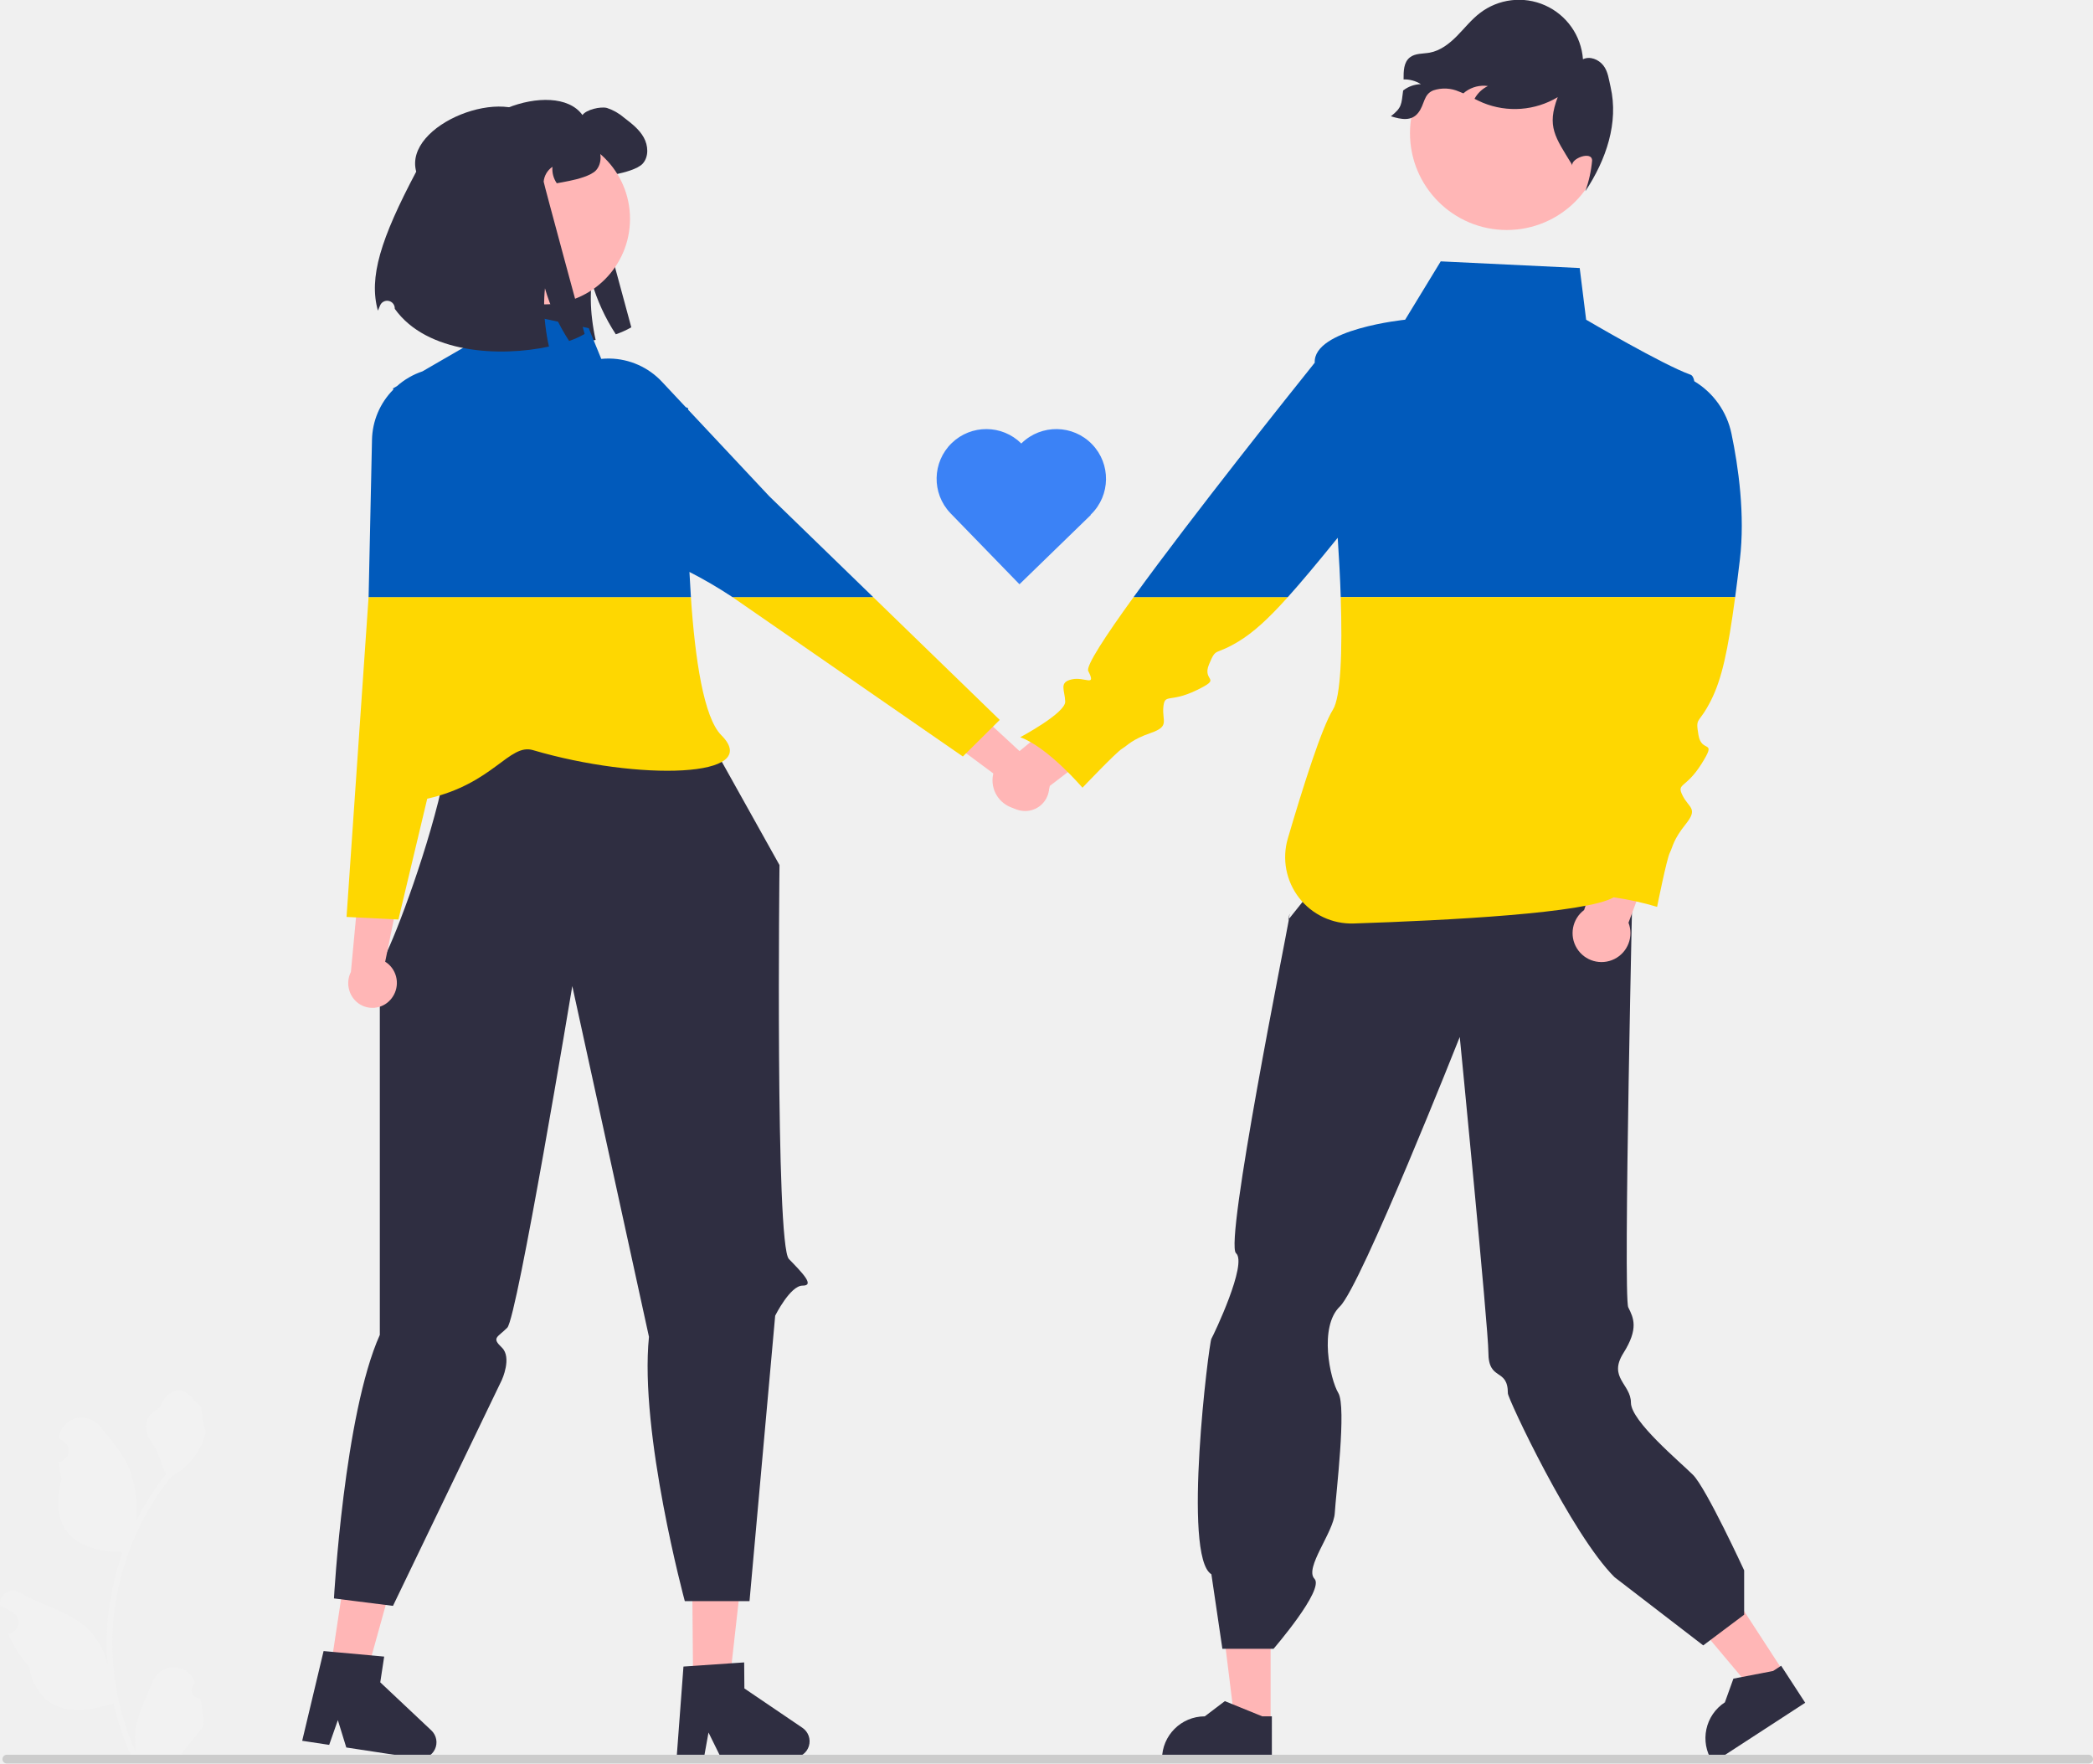
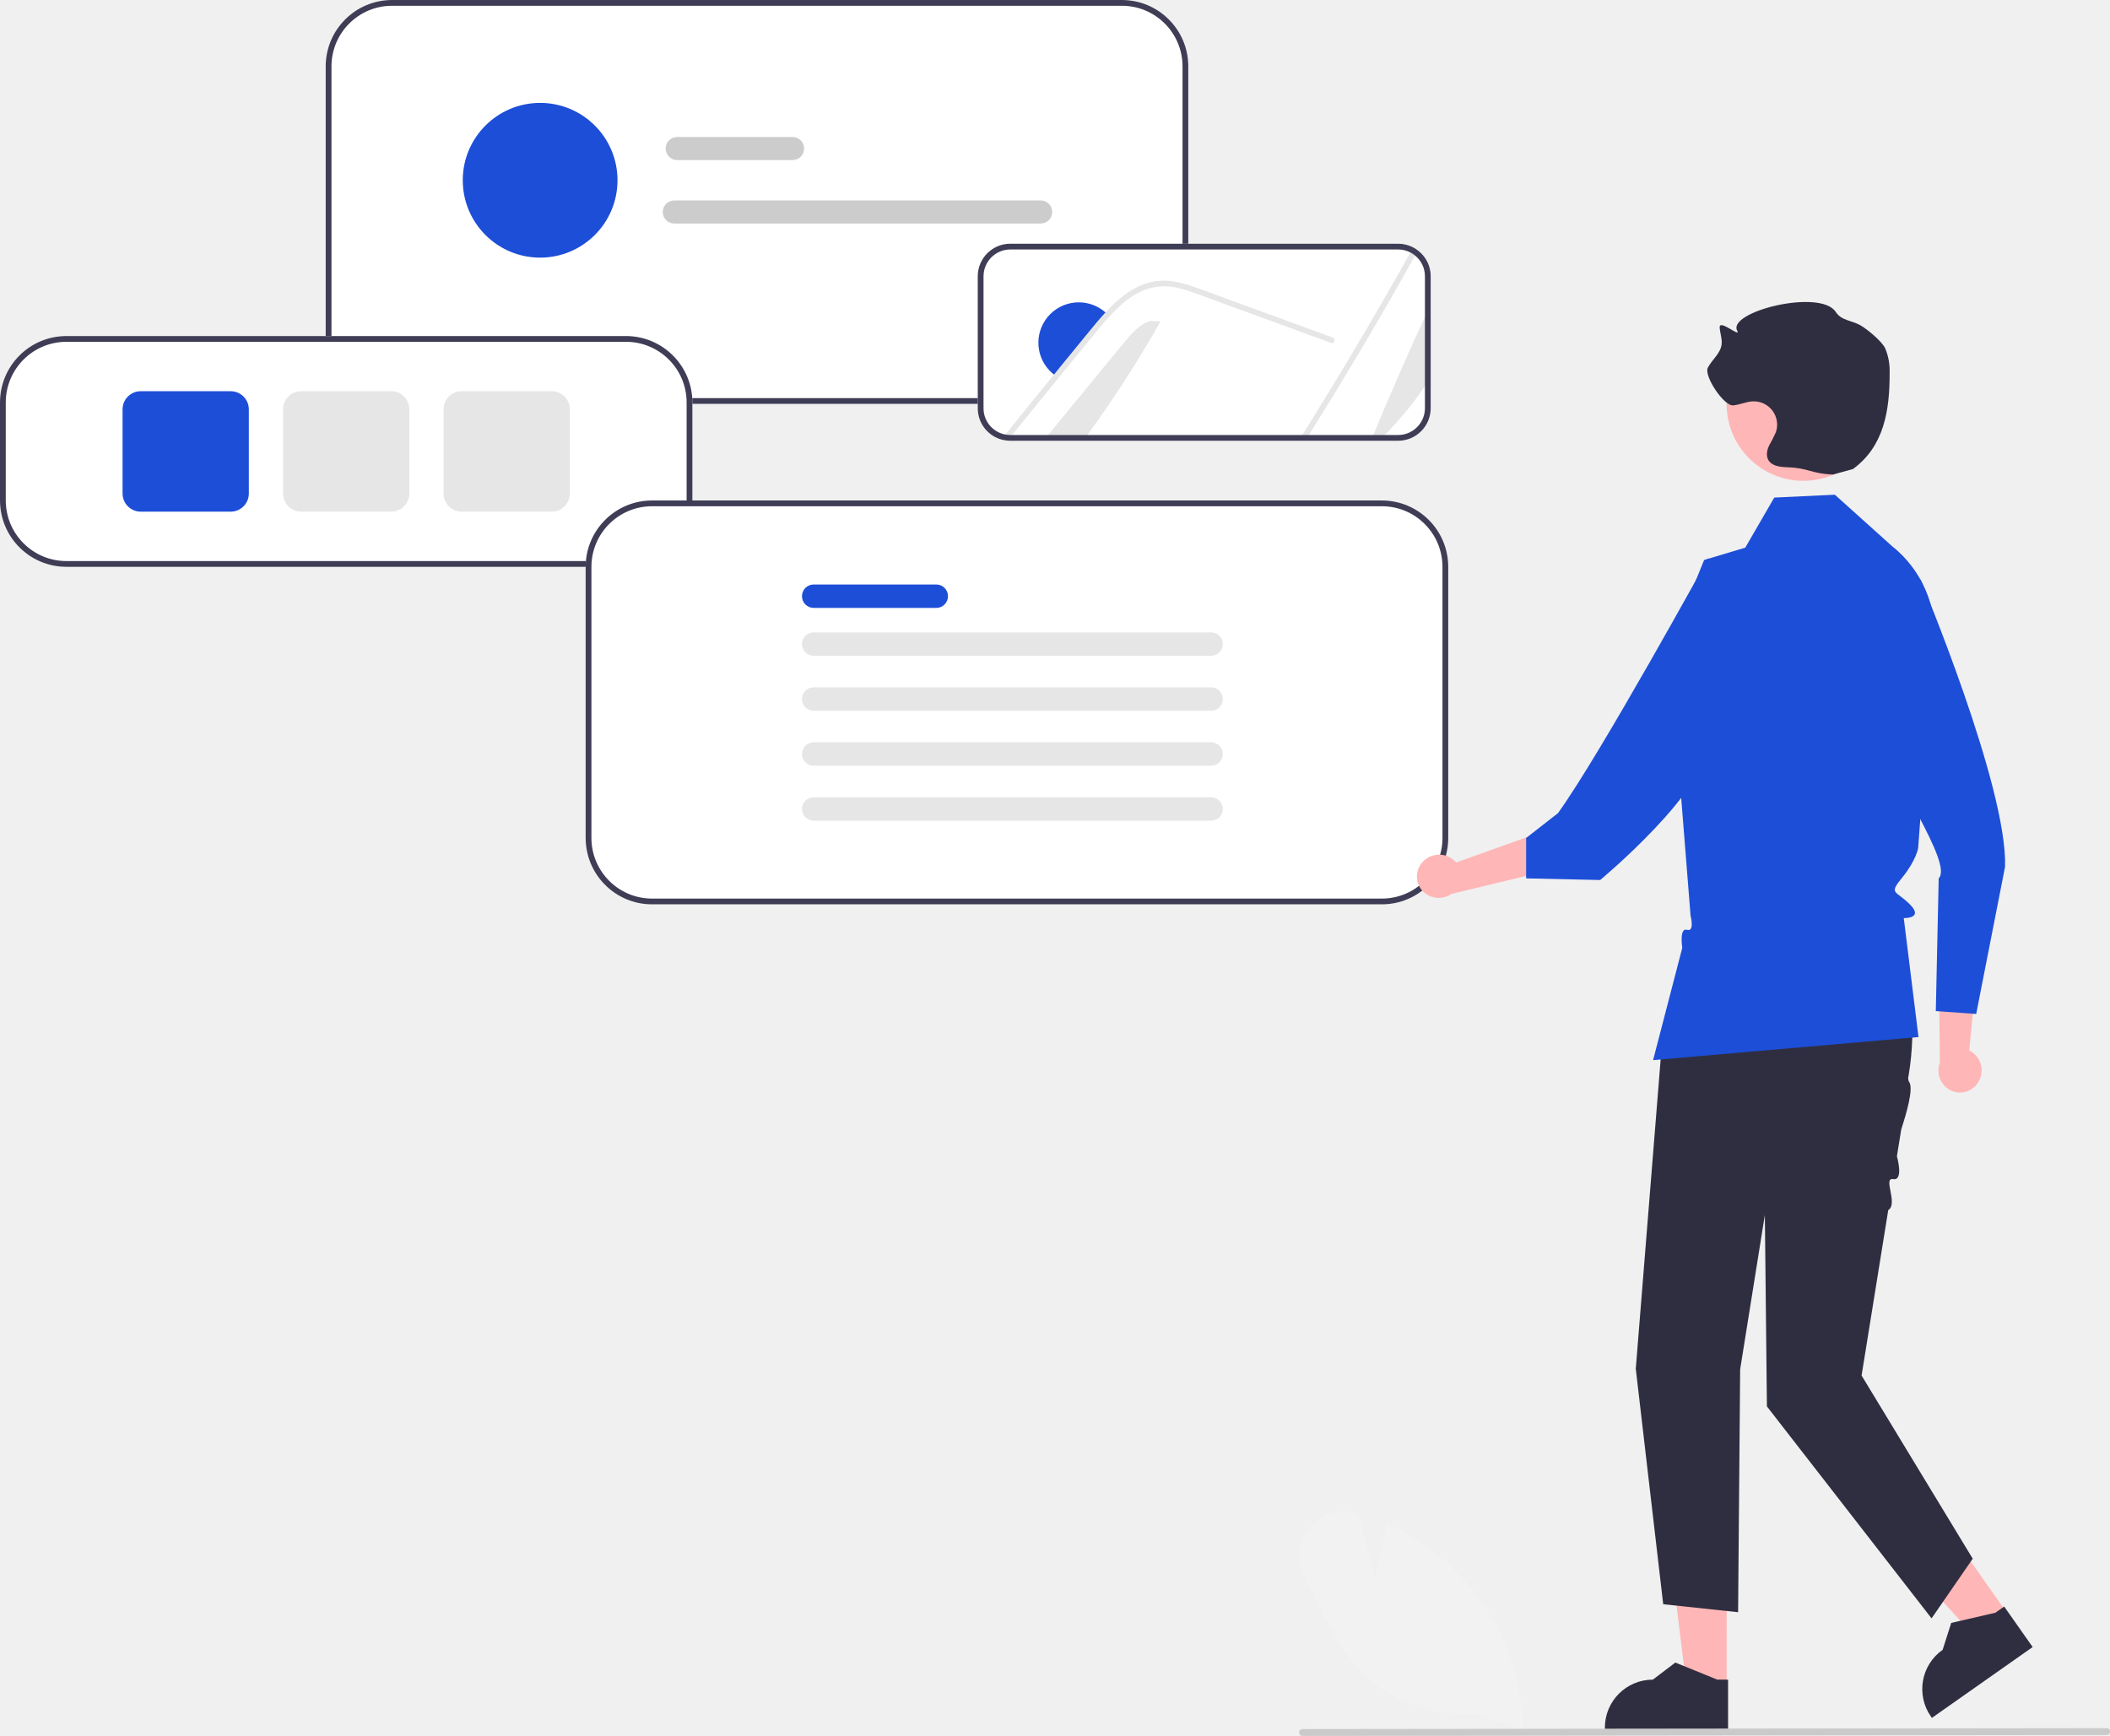
- <svg xmlns="http://www.w3.org/2000/svg" data-name="Layer 1" width="567.338" height="478.016" viewBox="0 0 567.338 478.016">
-   <path d="M441.806,255.712c-3.529-12.867,24.936-23.901,32.41-13.539,1.039-1.473,4.881-2.368,6.643-1.916a13.744,13.744,0,0,1,4.691,2.675c1.988,1.527,4.049,3.109,5.269,5.305,1.229,2.187,1.419,5.17-.235,7.068-1.311,1.509-5.179,2.485-7.149,2.883-1.374.28-2.531.506-3.525.669a6.739,6.739,0,0,1-1.175-4.456,5.47,5.47,0,0,0-2.386,4.013c-.027.334,11.108,41.304,11.108,41.304a24.287,24.287,0,0,1-4.203,1.889,52.848,52.848,0,0,1-6.553-14.28,45.762,45.762,0,0,0,.127,10.168,55.948,55.948,0,0,0,.958,5.631c-13.232,2.856-33.133,1.916-41.792-10.231l-.004-.151a2.067,2.067,0,0,0-3.993-.721c-.21.536-.403 1-.576,1.369C428.9,284.371,432.163,273.932,441.806,255.712Z" transform="translate(-316.3312 -210.9919)" fill="#2f2e41" />
-   <polygon points="187.875 456.283 197.734 456.2 202.098 417.287 187.548 417.41 187.875 456.283" fill="#ffb6b6" />
-   <path d="M533.853,679.343,518.108,668.663l-.059-7.055-3.386.227-10.496.724-2.573.171-1.868,24.935,7.396-.067,1.26-6.991,3.431,6.956,19.601-.164a4.408,4.408,0,0,0,2.439-8.055Z" transform="translate(-316.3312 -210.9919)" fill="#2f2e41" />
-   <polygon points="89.571 452.439 99.318 453.92 109.798 416.192 95.412 414.006 89.571 452.439" fill="#ffb6b6" />
-   <path d="M433.261,680.048l-13.853-13.042,1.06-6.975-3.379-.313-10.477-.95-2.568-.239-5.798,24.323,7.313,1.107,2.353-6.703,2.285,7.412,19.379,2.947a4.408,4.408,0,0,0,3.685-7.566Z" transform="translate(-316.3312 -210.9919)" fill="#2f2e41" />
-   <path d="M499.672,395.413l27.953,50.064s-1.166,102.965,2.549,106.784,7.078,7.244,3.715,7.213-7.434,8.153-7.434,8.153l-6.957,77.364h-17.543s-12.344-45.623-9.713-71.64l-20.782-95.077S456.528,568.188,453.837,570.879s-4.314,2.672-1.484,5.372,0,8.808,0,8.808l-29.498,61.221-16-2.018s2.774-49.979,12.433-71.435V471.432c-.728,8.693,33.303-79.296,12.493-72.691C438.365,396.651,499.672,395.413,499.672,395.413Z" transform="translate(-316.3312 -210.9919)" fill="#2f2e41" />
-   <path d="M422.318,481.805a6.821,6.821,0,0,0-.702-9.488,6.544,6.544,0,0,0-.876-.634l4.751-23.317-10.984-6.574-3.055,32.646a6.802,6.802,0,0,0,1.568,8.155,6.51,6.51,0,0,0,9.183-.651Q422.262,481.874,422.318,481.805Z" transform="translate(-316.3312 -210.9919)" fill="#ffb6b6" />
-   <path d="M593.233,430.754a6.821,6.821,0,0,1-5.816-7.529,6.543,6.543,0,0,1,.228-1.057l-19.113-14.177,3.782-12.229,24.082,22.251a6.802,6.802,0,0,1,4.281,7.116,6.51,6.51,0,0,1-7.268,5.651Q593.321,430.767,593.233,430.754Z" transform="translate(-316.3312 -210.9919)" fill="#ffb6b6" />
-   <circle cx="147.594" cy="59.322" r="23.183" fill="#ffb6b6" />
-   <path d="M437.826,245.399" transform="translate(-316.3312 -210.9919)" fill="#2f2e41" />
-   <polygon points="483.533 453.271 475.415 458.549 451.193 429.75 463.174 421.96 483.533 453.271" fill="#ffb6b6" />
-   <path d="M805.657,672.546,780.694,688.777l-.205-.316a11.59,11.59,0,0,1,3.398-16.034l.001-0,2.31-6.424,10.757-2.072,2.179-1.417Z" transform="translate(-316.3312 -210.9919)" fill="#2f2e41" />
-   <polygon points="344.417 467.102 334.734 467.101 330.128 429.753 344.419 429.754 344.417 467.102" fill="#ffb6b6" />
-   <path d="M661.089,688.195l-29.776-.001v-.377a11.59,11.59,0,0,1,11.59-11.589h.001l5.439-4.126,10.148,4.127,2.599 0Z" transform="translate(-316.3312 -210.9919)" fill="#2f2e41" />
-   <path d="M760.974,447.632l-86.829,1.909-8.607,10.758s.744-3.793.082.373-17.414,87.23-14.247,90.016-6.004,22.02-6.678,23.193-7.933,59.07,0,63.831l2.98,20.209h13.866s13.891-16.075,11.095-18.989,5.2-12.604,5.505-17.8,3.225-28.764.963-32.542-5.319-17.96.418-23.458,32.498-73.057,32.498-73.057,7.776,79.202,7.758,85.421c-.024,8.088,5.287,4.085,5.287,11.185,0,1.434,17.294,38.303,28.916,49.827l24.035,18.488,11.093-8.32v-12.018s-10.28-22.298-13.866-25.884-16.827-14.563-16.827-19.584-6.233-6.77-2.041-13.426,2.758-9.525,1.324-12.394,1.286-120.415,1.286-120.415Z" transform="translate(-316.3312 -210.9919)" fill="#2f2e41" />
-   <circle cx="408.437" cy="36.107" r="26.238" fill="#ffb6b6" />
-   <path d="M745.729,457.66l7.386-22.233,13.289,2.447-8.645,23.228a7.843,7.843,0,1,1-12.03-3.442Z" transform="translate(-316.3312 -210.9919)" fill="#ffb6b6" />
-   <path d="M592.555,414.694l18.096-14.878,9.942,9.152L600.901,424.017a7.843,7.843,0,1,1-8.346-9.323Z" transform="translate(-316.3312 -210.9919)" fill="#ffb6b6" />
-   <path d="M693.353,242.509c2.829.878,5.556,1.396,7.395-.924s1.359-4.973,4.095-6.092a9.679,9.679,0,0,1,6.989.324c.398.148.786.314,1.165.481.213-.185.425-.36.656-.527a8.337,8.337,0,0,1,6-1.461,8.18,8.18,0,0,0-3.633,3.467c.758.379,1.525.758,2.302,1.082a22.697,22.697,0,0,0,20.254-1.535c-3.032,7.987-.675,10.834,3.772,18.128l.176.425c-.444-1.913,5.371-4.123,5.371-1.35a33.125,33.125,0,0,1-1.849,8.32c5.704-8.588,9.069-18.636,6.859-28.278-.471-2.024-.684-4.197-1.969-5.842-1.285-1.636-3.651-2.598-5.519-1.673a17.396,17.396,0,0,0-27.992-12.48c-2.311,1.784-4.132,4.123-6.194,6.203s-4.502,3.975-7.386,4.493c-1.83.324-3.892.129-5.352,1.285-1.692,1.34-1.71,3.698-1.701,5.963a8.327,8.327,0,0,1,4.687,1.285,8.148,8.148,0,0,0-4.733,1.664.508.508,0,0,0-.074.055C696.172,239.328,696.375,240.133,693.353,242.509Z" transform="translate(-316.3312 -210.9919)" fill="#2f2e41" />
-   <path d="M370.59,671.321a2.269,2.269,0,0,1-1.645-3.933l.155-.618q-.031-.074-.062-.148a6.094,6.094,0,0,0-11.241.042c-1.839,4.428-4.179,8.864-4.756,13.546a18.029,18.029,0,0,0,.316,6.2,72.281,72.281,0,0,1-6.575-30.021,69.764,69.764,0,0,1,.433-7.783q.358-3.178.995-6.31a73.119,73.119,0,0,1,14.5-30.99,19.459,19.459,0,0,0,8.093-8.397,14.843,14.843,0,0,0,1.35-4.056c-.394.052-1.486-5.949-1.188-6.317-.549-.833-1.532-1.247-2.131-2.06-2.982-4.043-7.091-3.337-9.236,2.157-4.582,2.313-4.627,6.148-1.815,9.837,1.789,2.347,2.035,5.522,3.604,8.035-.162.207-.329.407-.491.614a73.591,73.591,0,0,0-7.681,12.169,30.592,30.592,0,0,0-1.826-14.21c-1.748-4.217-5.025-7.769-7.91-11.415a6.279,6.279,0,0,0-11.184,3.083q-.009.081-.017.161.643.363,1.259.77a3.078,3.078,0,0,1-1.241,5.602l-.063.01a30.626,30.626,0,0,0,.807,4.579c-3.702,14.316,4.29,19.53,15.701,19.764.252.129.497.258.749.381a75.115,75.115,0,0,0-4.043,19.028,71.243,71.243,0,0,0,.052,11.503l-.019-.136a18.826,18.826,0,0,0-6.427-10.87c-4.946-4.063-11.933-5.559-17.268-8.824a3.533,3.533,0,0,0-5.411,3.437l.022.143a20.677,20.677,0,0,1,2.319,1.117q.643.363,1.259.77a3.078,3.078,0,0,1-1.241,5.602l-.063.01c-.045.006-.084.013-.129.019a30.654,30.654,0,0,0,5.639,8.829c2.315,12.497,12.256,13.683,22.89,10.044h.006a75.093,75.093,0,0,0,5.044,14.726h18.02c.065-.2.123-.407.181-.607a20.474,20.474,0,0,1-4.986-.297c1.337-1.641,2.674-3.294,4.011-4.935a1.121,1.121,0,0,0,.084-.097c.678-.84,1.363-1.673,2.041-2.512l0-.001a29.99,29.99,0,0,0-.879-7.64Z" transform="translate(-316.3312 -210.9919)" fill="#f2f2f2" />
-   <path d="M316.999,687.818a1.186,1.186,0,0,0,1.19,1.19h564.29a1.19,1.19,0,1,0,0-2.38h-564.29A1.187,1.187,0,0,0,316.999,687.818Z" transform="translate(-316.3312 -210.9919)" fill="#ccc" />
-   <path d="M503.213,366.022c.111,2.279.242,4.56.394,6.82h11.261l-.161-.111A121.192,121.192,0,0,0,503.213,366.022Z" transform="translate(-316.3312 -210.9919)" fill="none" />
-   <path d="M410.267,459.537l14.065.698,7.806-32.744c17.946-4.035,22.203-15.069,28.655-13.17,28.622,8.426,62.638,7.533,51.062-4.042-4.746-4.746-7.11-20.5-8.248-37.437h-87.366Z" transform="translate(-316.3312 -210.9919)" fill="#fed701" />
-   <polygon points="198.537 161.851 260.993 205.057 270.992 195.141 236.689 161.851 198.537 161.851" fill="#fed701" />
-   <path d="M524.86,345.514,502.855,322.038c.007-.246.012-.386.012-.386l-.671-.317-6.401-6.829a19.867,19.867,0,0,0-14.211-6.326,20.389,20.389,0,0,0-2.273.092l-3.397-8.322-28.416-6.028-5.642,11.357-11.017,6.378a19.901,19.901,0,0,0-6.907,3.999l-1.076.623.08.327a19.838,19.838,0,0,0-5.77,13.604l-.914,42.49-.01.142h87.366c-.152-2.26-.283-4.541-.394-6.82a121.192,121.192,0,0,1,11.495,6.709l.161.111h38.152Z" transform="translate(-316.3312 -210.9919)" fill="#015abb" />
-   <path d="M611.318,392.877c2.271,4.488-.919,1.46-4.488,2.271-3.569.811-1.839,2.92-1.758,6.029s-12.194,9.652-12.194,9.652c7.489,2.677,16.87,13.681,16.87,13.681s9.085-9.571,10.734-10.571c1.649-1,2.569-2.46,7.787-4.272,5.218-1.811,3.028-3.19,3.407-7.029.379-3.839,1.649-1,8.976-4.542s1.379-2.19,3.407-7.029c2.028-4.84,1.379-2.19,7.976-6.191,3.965-2.405,7.904-5.937,13.384-12.033H623.607C615.895,383.496,610.644,391.544,611.318,392.877Z" transform="translate(-316.3312 -210.9919)" fill="#fed701" />
-   <path d="M787.938,362.778c1.465-12.211-.388-25.251-2.272-34.267a21.716,21.716,0,0,0-10.058-14.167c-.191-.979-.531-1.606-1.052-1.791-7.458-2.651-28.277-14.899-28.277-14.899l-1.745-14.006L706.86,281.837l-9.64,15.816s-24.972,2.51-24.509,11.652c-6.048,7.543-32.968,41.249-49.104,63.538h41.813c3.637-4.046,7.953-9.219,13.41-15.949.037-.046.072-.093.109-.139.367,5.456.649,10.914.817,16.088H786.67C787.076,369.808,787.494,366.474,787.938,362.778Z" transform="translate(-316.3312 -210.9919)" fill="#015abb" />
-   <path d="M786.67,372.843H679.756c.477,14.703.022,27.101-2.118,30.515-3.004,4.792-8.089,20.829-12.222,34.91a17.995,17.995,0,0,0,17.859,23.046c25.642-.845,63.164-2.802,70.477-7.093a81.014,81.014,0,0,1,11.758,2.584s2.588-12.94,3.45-14.665c.863-1.725.863-3.45,4.313-7.764,3.451-4.313.863-4.313-.863-7.764-1.725-3.45.863-1.725,5.176-8.626,4.313-6.901,0-2.588-.863-7.764-.863-5.176,0-2.588,3.451-9.489C783.033,395.016,784.708,387.513,786.67,372.843Z" transform="translate(-316.3312 -210.9919)" fill="#fed701" />
-   <path d="M429.153,257.519c-3.529-12.867,24.936-23.901,32.41-13.539,1.039-1.473,4.881-2.368,6.643-1.916a13.744,13.744,0,0,1,4.691,2.675c1.988,1.527,4.049,3.109,5.269,5.305,1.229,2.187,1.419,5.17-.235,7.068-1.311,1.509-5.179,2.485-7.149,2.883-1.374.28-2.531.506-3.525.669a6.739,6.739,0,0,1-1.175-4.456,5.47,5.47,0,0,0-2.386,4.013c-.027.334,11.108,41.304,11.108,41.304a24.287,24.287,0,0,1-4.203,1.889,52.848,52.848,0,0,1-6.553-14.28,45.762,45.762,0,0,0,.127,10.168,55.95,55.95,0,0,0,.958,5.631c-13.232,2.856-33.133,1.916-41.792-10.231l-.004-.151a2.067,2.067,0,0,0-3.993-.721c-.21.536-.403 1-.576,1.369C416.247,286.179,419.51,275.74,429.153,257.519Z" transform="translate(-316.3312 -210.9919)" fill="#2f2e41" />
-   <path d="M593.272,331.109l0,0c-.034.033-.065.067-.098.1a13.472,13.472,0,0,0-18.874-.102l0,0a13.472,13.472,0,0,0-.401,18.921l-.003.003.126.13,0,0,18.649,19.202L612.003,350.587l-.054-.055c.032-.031.066-.06.099-.091l0,0a13.474,13.474,0,0,0,.278-19.054l0,0A13.474,13.474,0,0,0,593.272,331.109Z" transform="translate(-316.3312 -210.9919)" fill="#3b82f6" />
+ <svg xmlns="http://www.w3.org/2000/svg" data-name="Layer 1" width="731.38" height="601.755" viewBox="0 0 731.38 601.755">
+   <path d="M623.204,289.123h-253a23.026,23.026,0,0,1-23-23v-94a23.026,23.026,0,0,1,23-23h253a23.026,23.026,0,0,1,23,23v94A23.026,23.026,0,0,1,623.204,289.123Z" transform="translate(-234.3098 -149.1227)" fill="#fff" />
+   <path d="M623.204,289.123h-253a23.026,23.026,0,0,1-23-23v-94a23.026,23.026,0,0,1,23-23h253a23.026,23.026,0,0,1,23,23v94A23.026,23.026,0,0,1,623.204,289.123Zm-253-138a21.024,21.024,0,0,0-21,21v94a21.024,21.024,0,0,0,21,21h253a21.024,21.024,0,0,0,21-21v-94a21.024,21.024,0,0,0-21-21Z" transform="translate(-234.3098 -149.1227)" fill="#3f3d56" />
+   <path d="M718.937,301.915H584.367a11.115,11.115,0,0,1-2.52-.319,11.248,11.248,0,0,1-8.621-10.971V244.885a11.298,11.298,0,0,1,11.29-11.28H718.937a11.144,11.144,0,0,1,5.203,1.273,10.812,10.812,0,0,1,1.804,1.177,11.165,11.165,0,0,1,4.283,8.829v45.74A11.303,11.303,0,0,1,718.937,301.915Z" transform="translate(-234.3098 -149.1227)" fill="#fff" />
+   <path d="M709.917,300.915q9.165-22.275,19.31-44.11v24.68a119.899,119.899,0,0,1-15.92,19.43Z" transform="translate(-234.3098 -149.1227)" fill="#e6e6e6" />
+   <path d="M725.317,236.835q-18.135,32.535-37.95,64.08h-2.3q20.145-32.04,38.61-65.15A9.829,9.829,0,0,1,725.317,236.835Z" transform="translate(-234.3098 -149.1227)" fill="#e6e6e6" />
+   <path d="M636.597,260.515a407.714,407.714,0,0,1-26.11,40.4h-13.71q13.47-16.41,26.96-32.82c2.58-3.15,5.38-6.45,9.25-7.73Z" transform="translate(-234.3098 -149.1227)" fill="#e6e6e6" />
+   <path d="M618.377,258.275c-1.43,1.49-2.8,3.04-4.09,4.65-2.84,3.42-5.64,6.87-8.45,10.31-1.75,2.14-3.5,4.28-5.23,6.42a12.77,12.77,0,0,1-1.56-1.18,13.993,13.993,0,0,1,17.88-21.52A12.898,12.898,0,0,1,618.377,258.275Z" transform="translate(-234.3098 -149.1227)" fill="#1d4ed8" />
+   <path d="M695.707,267.995l-26.28-9.61-13.05-4.77c-4.25-1.55-8.49-3.32-12.88-4.44a20.306,20.306,0,0,0-11.66.15,26.808,26.808,0,0,0-9.09,5.64q-1.74,1.605-3.37,3.31c-1.43,1.49-2.8,3.04-4.09,4.65-2.84,3.42-5.64,6.87-8.45,10.31-1.75,2.14-3.5,4.28-5.23,6.42q-8.67,10.605-17.24,21.26a10.022,10.022,0,0,1-2.28-.29q8.94-11.1,17.96-22.15c.69-.86,1.4-1.73,2.1-2.59q4.395-5.385,8.8-10.76c2.27-2.77,4.52-5.56,6.98-8.17.22-.24.44-.47.67-.71,4.99-5.16,11.22-9.72,18.68-9.84,4.39-.07,8.63,1.32,12.71,2.79,4.39,1.59,8.77,3.21,13.16,4.82l26.46,9.68,6.62,2.42C697.397,266.535,696.897,268.435,695.707,267.995Z" transform="translate(-234.3098 -149.1227)" fill="#e6e6e6" />
+   <path d="M718.937,301.915H584.367a11.115,11.115,0,0,1-2.52-.319,11.248,11.248,0,0,1-8.621-10.971V244.885a11.298,11.298,0,0,1,11.29-11.28H718.937a11.144,11.144,0,0,1,5.203,1.273,10.812,10.812,0,0,1,1.804,1.177,11.165,11.165,0,0,1,4.283,8.829v45.74A11.303,11.303,0,0,1,718.937,301.915ZM584.517,235.605a9.296,9.296,0,0,0-9.29,9.28v45.74a9.257,9.257,0,0,0,7.095,9.028,9.133,9.133,0,0,0,2.058.262H718.937a9.301,9.301,0,0,0,9.29-9.29V244.885a9.185,9.185,0,0,0-3.528-7.264,8.86,8.86,0,0,0-1.481-.968,9.169,9.169,0,0,0-4.281-1.048Z" transform="translate(-234.3098 -149.1227)" fill="#3f3d56" />
+   <path d="M451.31,345.611h-194a23.026,23.026,0,0,1-23-23v-34a23.026,23.026,0,0,1,23-23h194a23.026,23.026,0,0,1,23,23v34A23.026,23.026,0,0,1,451.31,345.611Z" transform="translate(-234.3098 -149.1227)" fill="#fff" />
+   <path d="M451.31,345.611h-194a23.026,23.026,0,0,1-23-23v-34a23.026,23.026,0,0,1,23-23h194a23.026,23.026,0,0,1,23,23v34A23.026,23.026,0,0,1,451.31,345.611Zm-194-78a21.024,21.024,0,0,0-21,21v34a21.024,21.024,0,0,0,21,21h194a21.024,21.024,0,0,0,21-21v-34a21.024,21.024,0,0,0-21-21Z" transform="translate(-234.3098 -149.1227)" fill="#3f3d56" />
+   <path d="M314.273,326.487h-31.188a6.295,6.295,0,0,1-6.288-6.288V291.023a6.295,6.295,0,0,1,6.288-6.288h31.188a6.295,6.295,0,0,1,6.288,6.288v29.176A6.295,6.295,0,0,1,314.273,326.487Z" transform="translate(-234.3098 -149.1227)" fill="#1d4ed8" />
+   <path d="M369.904,326.487H338.716a6.295,6.295,0,0,1-6.288-6.288V291.023a6.295,6.295,0,0,1,6.288-6.288H369.904a6.295,6.295,0,0,1,6.288,6.288v29.176A6.295,6.295,0,0,1,369.904,326.487Z" transform="translate(-234.3098 -149.1227)" fill="#e6e6e6" />
+   <path d="M425.535,326.487H394.347a6.295,6.295,0,0,1-6.288-6.288V291.023a6.295,6.295,0,0,1,6.288-6.288h31.188a6.295,6.295,0,0,1,6.288,6.288v29.176A6.295,6.295,0,0,1,425.535,326.487Z" transform="translate(-234.3098 -149.1227)" fill="#e6e6e6" />
+   <path d="M509.038,204.611h-40a4,4,0,0,1,0-8h40a4,4,0,0,1,0,8Z" transform="translate(-234.3098 -149.1227)" fill="#ccc" />
+   <path d="M595.038,226.611h-127a4,4,0,0,1,0-8h127a4,4,0,0,1,0,8Z" transform="translate(-234.3098 -149.1227)" fill="#ccc" />
+   <circle cx="187.224" cy="62.488" r="26.819" fill="#1d4ed8" />
+   <path d="M713.31,462.611h-253a23.026,23.026,0,0,1-23-23v-94a23.026,23.026,0,0,1,23-23h253a23.026,23.026,0,0,1,23,23v94A23.026,23.026,0,0,1,713.31,462.611Z" transform="translate(-234.3098 -149.1227)" fill="#fff" />
+   <path d="M713.31,462.611h-253a23.026,23.026,0,0,1-23-23v-94a23.026,23.026,0,0,1,23-23h253a23.026,23.026,0,0,1,23,23v94A23.026,23.026,0,0,1,713.31,462.611Zm-253-138a21.024,21.024,0,0,0-21,21v94a21.024,21.024,0,0,0,21,21h253a21.024,21.024,0,0,0,21-21v-94a21.024,21.024,0,0,0-21-21Z" transform="translate(-234.3098 -149.1227)" fill="#3f3d56" />
+   <path d="M558.848,359.854H516.352a4.058,4.058,0,1,1,0-8.117h42.497a4.058,4.058,0,0,1,0,8.117Z" transform="translate(-234.3098 -149.1227)" fill="#1d4ed8" />
+   <path d="M654.112,376.453H516.352a4.058,4.058,0,1,1,0-8.117H654.112a4.058,4.058,0,0,1,0,8.117Z" transform="translate(-234.3098 -149.1227)" fill="#e6e6e6" />
+   <path d="M654.112,395.505H516.352a4.058,4.058,0,1,1,0-8.117H654.112a4.058,4.058,0,0,1,0,8.117Z" transform="translate(-234.3098 -149.1227)" fill="#e6e6e6" />
+   <path d="M654.112,414.558H516.352a4.058,4.058,0,1,1,0-8.117H654.112a4.058,4.058,0,0,1,0,8.117Z" transform="translate(-234.3098 -149.1227)" fill="#e6e6e6" />
+   <path d="M654.112,433.611H516.352a4.058,4.058,0,1,1,0-8.117H654.112a4.058,4.058,0,0,1,0,8.117Z" transform="translate(-234.3098 -149.1227)" fill="#e6e6e6" />
+   <polygon points="598.507 584.918 584.621 584.917 578.014 531.353 598.51 531.354 598.507 584.918" fill="#ffb6b6" />
+   <path d="M833.306,748.527l-42.703-.002V747.985A16.622,16.622,0,0,1,807.224,731.364h.001l7.8-5.918,14.554,5.919,3.728 0Z" transform="translate(-234.3098 -149.1227)" fill="#2f2e41" />
+   <polygon points="695.84 559.374 684.481 567.36 648.267 527.345 665.033 515.556 695.84 559.374" fill="#ffb6b6" />
+   <path d="M938.883,720.065l-34.933,24.562-.311-.442a16.622,16.622,0,0,1,4.036-23.157l.001-.001,2.977-9.328,15.309-3.53,3.049-2.144Z" transform="translate(-234.3098 -149.1227)" fill="#2f2e41" />
+   <path d="M888.145,467.564l1.154,2.465c7.584,16.203,9.524,34.316,6.576,51.962a2.944,2.944,0,0,0,.118,2.094c1.828,2.144-1.04,11.459-2.684,16.66l-1.482,9.197s2.457,8.542-1.275,7.914,1.825,8.484-1.734,10.766l-9.234,57.322,38.525,63.495L903.84,710.128,846.766,636.645l-.713-66.348-8.561,53.507-.713,84.184-25.958-2.759-9.51-81.618,9.072-112.874,14.268-48.94Z" transform="translate(-234.3098 -149.1227)" fill="#2f2e41" />
+   <path d="M727.383,447.968a7.744,7.744,0,0,1,10.776-.74,7.43,7.43,0,0,1,.854.882l25.439-9.099,9.159,11.284-36.196,8.696a7.723,7.723,0,0,1-9.418-.447,7.391,7.391,0,0,1-.749-10.425Q727.315,448.043,727.383,447.968Z" transform="translate(-234.3098 -149.1227)" fill="#ffb6b6" />
+   <path d="M870.31,320.611l-21,1L839.268,338.959l-14.268,4.281L812.871,373.204l7.439,93.407s1.491,5.65-1.254,4.825-1.626,6.256-1.626,6.256l-10.119,38.92,92-8-5.108-41.235s7.102.229,2.108-4.765-7.423-3.403-2.625-9.307,5.511-10.185,5.511-10.185l2.14-29.25,3.528-41.165a39.555,39.555,0,0,0-14.943-34.458l0,0Z" transform="translate(-234.3098 -149.1227)" fill="#1d4ed8" />
+   <path d="M919.873,524.513a7.744,7.744,0,0,0-1.918-10.63,7.43,7.43,0,0,0-1.065-.612l2.6-26.892-13.181-6.121.421,37.224a7.723,7.723,0,0,0,2.737,9.022,7.391,7.391,0,0,0,10.292-1.823Q919.817,524.598,919.873,524.513Z" transform="translate(-234.3098 -149.1227)" fill="#ffb6b6" />
+   <path d="M899.983,349.91s30.241,72.038,29.327,99.701l-10,51-14-1,1-46c5.108-5.223-16.271-34.719-23.318-55.478Z" transform="translate(-234.3098 -149.1227)" fill="#1d4ed8" />
+   <path d="M826.426,342.526s-37.542,68.359-52.08,88.465l-11.036,8.62v14l25.661.566s38.168-31.747,36.741-47.443S826.426,342.526,826.426,342.526Z" transform="translate(-234.3098 -149.1227)" fill="#1d4ed8" />
+   <circle cx="625.11" cy="140.039" r="26.632" fill="#ffb6b6" />
+   <path d="M869.71,313.611c-7.642-.251-8.337-2.269-15.979-2.52-2.433-.08-5.305-.413-6.481-2.545-.838-1.518-.452-3.43.285-4.999a45.658,45.658,0,0,0,2.354-4.631,8.089,8.089,0,0,0-8.015-10.664c-2.326.101-4.51,1.194-6.829,1.394-3.181.274-10.214-10.228-8.75-13.064,1.425-2.761,4.294-4.845,4.745-7.919.295-2.011-.535-4.009-.649-6.038-.168-3.009,7.459,3.776,6.062,1.105-3.427-6.551,28.863-14.671,34.179-6.466,1.987,3.067,5.528,2.857,8.683,4.699,2.068,1.207,7.291,5.371,8.479,7.967a20.208,20.208,0,0,1,1.512,8.361c.048,13.314-1.981,25.561-12.72,33.431" transform="translate(-234.3098 -149.1227)" fill="#2f2e41" />
+   <path d="M745.252,742.98a48.675,48.675,0,0,1-39.259-14.645c-6.591-6.949-11.113-15.892-15.487-24.542-1.273-2.517-2.589-5.12-3.928-7.614a15.534,15.534,0,0,1,1.612-17.332,15.272,15.272,0,0,1,16.303-5.209l.638.184,5.744,22.414c.857-3.343,2.696-10.876,3.858-18.256l.098-.618.572.255a78.132,78.132,0,0,1,16.786,10.115,80.529,80.529,0,0,1,30.112,60.643l.015.697Z" transform="translate(-234.3098 -149.1227)" fill="#f2f2f2" />
+   <path d="M964.5,750.57l-278.75.307a1.191,1.191,0,0,1,0-2.381l278.75-.307a1.191,1.191,0,1,1,0,2.381Z" transform="translate(-234.3098 -149.1227)" fill="#cacaca" />
</svg>
